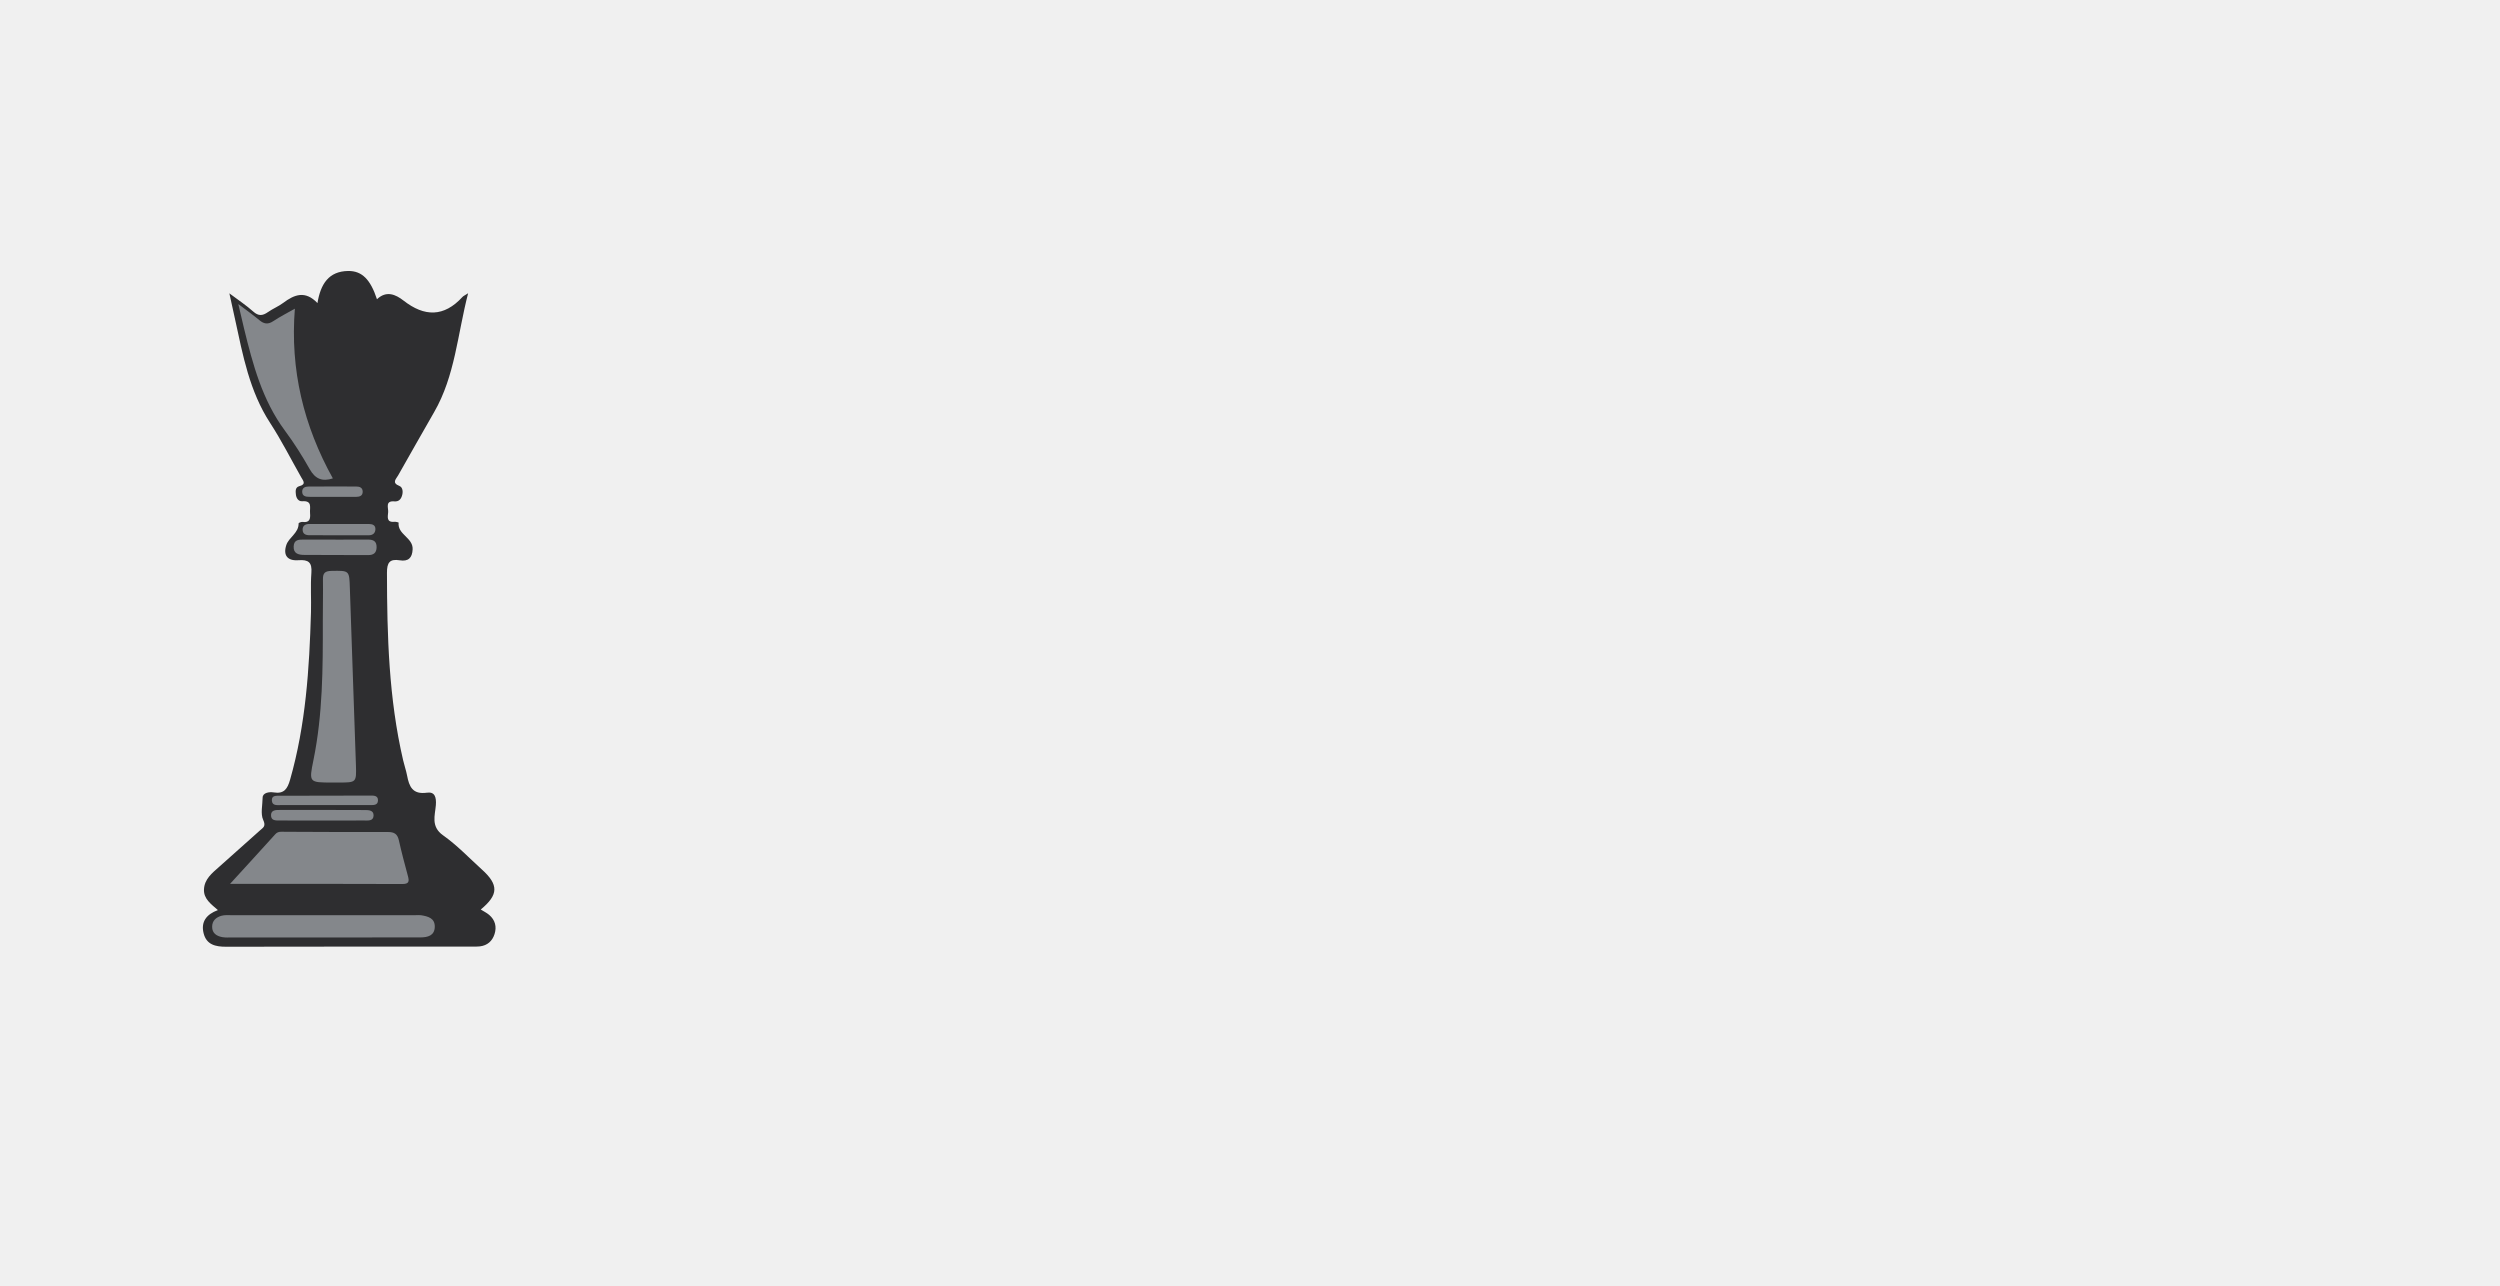
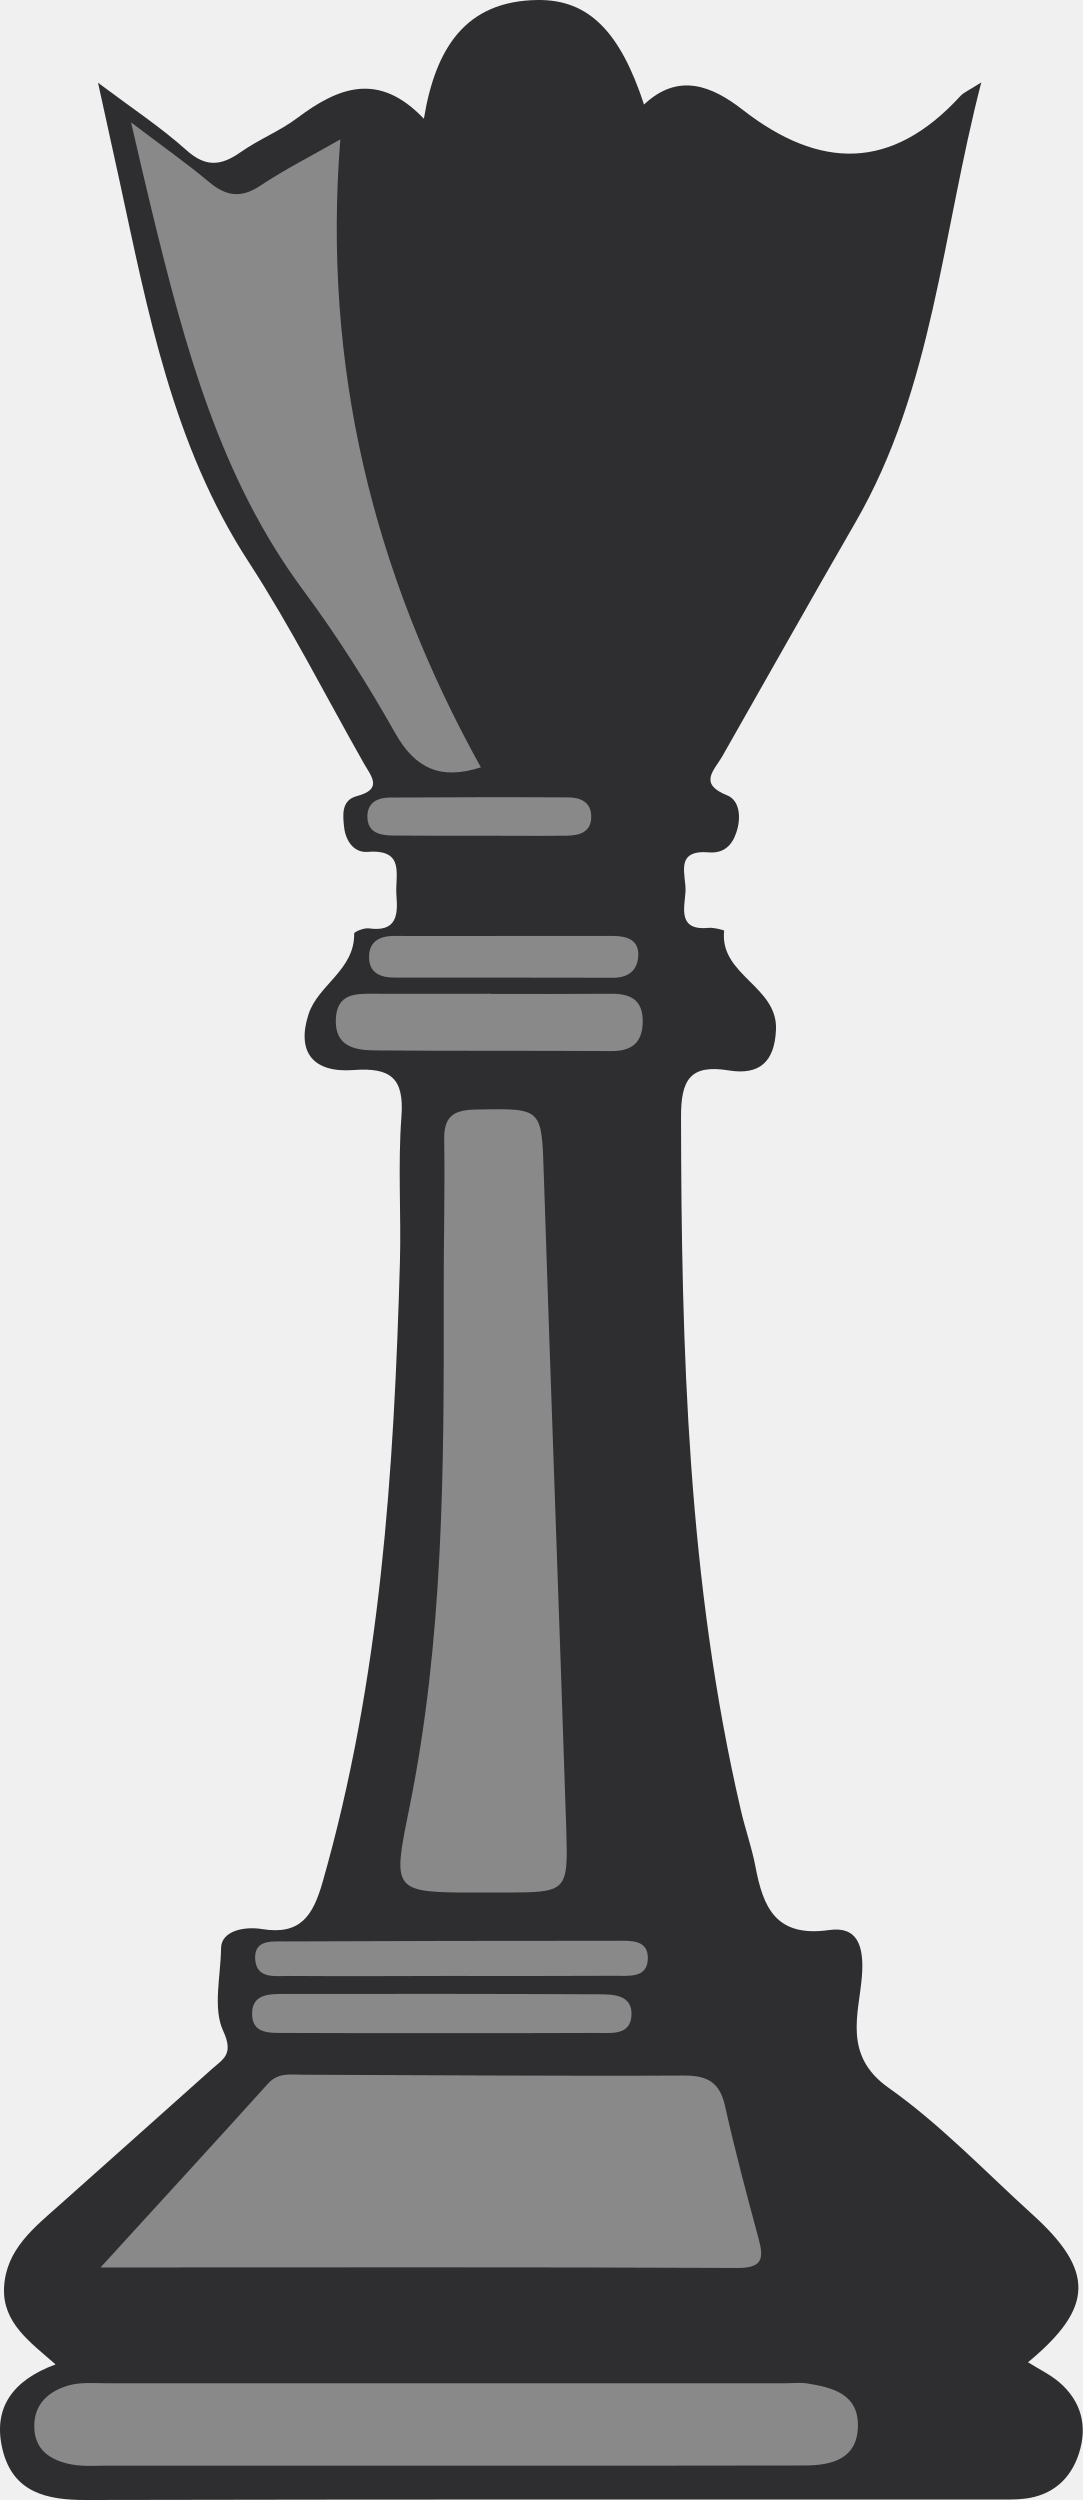
- <svg xmlns="http://www.w3.org/2000/svg" version="1.1" id="Layer_1" x="0px" y="0px" viewBox="0 0 560 288" style="enable-background:new 0 0 560 288;" xml:space="preserve">
-   <path style="fill:#2E2E30;" d="M107.69,203.73c0.64,0.41,1.33,0.73,1.89,1.21c1.34,1.15,1.73,2.66,1.19,4.32  c-0.5,1.55-1.61,2.53-3.28,2.73c-0.58,0.07-1.17,0.05-1.76,0.05c-18.35,0-36.71-0.01-55.06,0.03c-2.4,0.01-4.44-0.45-5.07-3.05  c-0.61-2.51,0.6-4.2,3.21-5.16c-1.54-1.35-3.21-2.51-3.12-4.63c0.1-2.33,1.83-3.66,3.39-5.05c3.06-2.73,6.13-5.46,9.19-8.2  c0.68-0.61,1.35-0.88,0.69-2.31c-0.64-1.37-0.15-3.33-0.13-5.01c0.01-1.07,1.44-1.33,2.47-1.16c2.32,0.38,3.09-0.78,3.68-2.85  c3.51-12.28,4.32-24.88,4.68-37.53c0.08-2.93-0.13-5.88,0.09-8.8c0.18-2.36-0.66-3-2.91-2.83c-2.44,0.18-3.46-1.09-2.71-3.39  c0.57-1.76,2.8-2.68,2.76-4.88c0-0.1,0.59-0.35,0.88-0.31c1.63,0.23,1.79-0.72,1.68-1.97c-0.11-1.2,0.59-2.84-1.75-2.66  c-0.84,0.06-1.33-0.68-1.42-1.5c-0.08-0.73-0.18-1.63,0.78-1.88c1.59-0.42,0.86-1.2,0.41-1.99c-2.31-4.07-4.43-8.28-6.98-12.2  c-4.6-7.08-6.09-15.14-7.83-23.16c-0.39-1.78-0.78-3.55-1.28-5.84c2.07,1.55,3.81,2.7,5.35,4.08c1.18,1.06,2.11,0.95,3.29,0.12  c1.09-0.77,2.37-1.27,3.43-2.07c2.47-1.85,4.91-2.84,7.66,0.05c0.7-4.26,2.51-7.14,6.9-7.19c3.08-0.03,4.98,1.91,6.43,6.33  c2.1-1.99,4.16-1.09,5.95,0.3c4.69,3.66,9.05,3.72,13.2-0.81c0.21-0.23,0.54-0.36,1.27-0.83c-2.39,9.23-2.92,18.5-7.61,26.62  c-2.72,4.71-5.38,9.46-8.07,14.18c-0.49,0.86-1.48,1.66,0.3,2.37c0.76,0.31,0.85,1.36,0.55,2.24c-0.27,0.82-0.79,1.28-1.67,1.21  c-2.14-0.18-1.34,1.43-1.41,2.4c-0.07,0.99-0.47,2.36,1.41,2.17c0.31-0.03,0.93,0.14,0.93,0.17c-0.29,2.7,3.25,3.36,3.14,5.99  c-0.08,1.95-1,2.78-2.87,2.47c-2.3-0.37-2.89,0.53-2.88,2.82c0.02,14.09,0.41,28.15,3.62,41.96c0.26,1.14,0.66,2.25,0.88,3.4  c0.47,2.5,1.23,4.33,4.47,3.87c1.7-0.24,2.13,0.93,1.98,2.82c-0.18,2.24-1.16,4.76,1.6,6.72c3.13,2.21,5.82,5.04,8.67,7.63  C111.75,198.19,111.69,200.42,107.69,203.73z" />
-   <g>
-     <path style="fill:#84878B;" d="M90.1,198.02c1.56,0.01,1.59-0.62,1.27-1.8c-0.72-2.66-1.43-5.33-2.03-8.02   c-0.32-1.4-1.03-1.83-2.45-1.83c-7.7,0.04-15.41-0.03-23.11-0.05c-0.73,0-1.48-0.15-2.1,0.53c-3.23,3.58-6.5,7.14-10.15,11.14   C64.82,197.99,77.46,197.96,90.1,198.02z" />
-     <path style="fill:#84878B;" d="M74.45,175.29c0.5,0,1,0,1.51,0c3.84-0.01,3.89-0.01,3.77-3.87c-0.43-13.21-0.93-26.41-1.36-39.62   c-0.13-4.06-0.08-3.99-4.13-3.92c-1.42,0.03-1.93,0.47-1.9,1.88c0.05,3.18-0.04,6.36-0.03,9.54c0.02,10.37-0.01,20.74-2.1,30.97   C69.19,175.28,69.21,175.29,74.45,175.29z" />
-     <path style="fill:#84878B;" d="M63.82,96.46c2.04,2.75,3.88,5.66,5.56,8.64c1.23,2.18,2.79,2.83,5.18,2.06   c-6.53-11.77-9.6-24.29-8.51-38.02c-1.71,0.98-3.34,1.8-4.84,2.8c-1.19,0.79-2.08,0.64-3.12-0.23c-1.32-1.11-2.74-2.1-4.71-3.6   c0.54,2.31,0.9,3.9,1.29,5.49C56.64,81.65,58.75,89.63,63.82,96.46z" />
-     <path style="fill:#84878B;" d="M94.31,205.01c-0.41-0.06-0.84-0.01-1.25-0.01c-13.73,0-27.46,0-41.2,0c-0.75,0-1.54-0.07-2.25,0.13   c-1.19,0.34-2.1,1.1-2.09,2.48c0,1.43,0.99,2.06,2.22,2.3c0.73,0.14,1.5,0.08,2.25,0.08c6.78,0,13.56,0,20.35,0   c7.28,0,14.57,0.01,21.85-0.01c1.6-0.01,3.16-0.38,3.2-2.37C97.43,205.65,95.86,205.26,94.31,205.01z" />
-     <path style="fill:#84878B;" d="M82.44,120.87c-2.43,0.02-4.85,0.01-7.28,0.01c0,0,0-0.01,0-0.01c-2.34,0-4.69,0.01-7.03,0   c-1.14-0.01-2.28-0.04-2.35,1.52c-0.08,1.67,1.14,1.9,2.36,1.91c4.77,0.04,9.54,0.01,14.31,0.04c1.23,0.01,1.89-0.49,1.91-1.76   C84.38,121.24,83.63,120.86,82.44,120.87z" />
-     <path style="fill:#84878B;" d="M62.61,181.43c-0.85,0-1.87,0.01-1.9,1.13c-0.04,1.34,1.11,1.22,2.01,1.23   c3.09,0.02,6.18,0.01,9.27,0.01c3.17,0,6.35,0.01,9.52-0.01c0.89-0.01,2.1,0.2,2.17-1.07c0.06-1.26-1.12-1.27-2.03-1.27   C75.31,181.42,68.96,181.42,62.61,181.43z" />
-     <path style="fill:#84878B;" d="M82.8,178.21c-6.7,0-13.4,0.01-20.1,0.04c-0.81,0-1.91-0.12-1.8,1.12c0.1,1.15,1.18,0.97,1.99,0.97   c3.18,0.02,6.37,0.01,9.55,0c3.43,0,6.87,0.01,10.3-0.01c0.81,0,1.9,0.14,1.93-1.03C84.7,178.12,83.62,178.21,82.8,178.21z" />
-     <path style="fill:#84878B;" d="M69.29,117.37c-0.88,0-1.51,0.36-1.5,1.28c0,0.94,0.66,1.24,1.53,1.24c4.42,0,8.85,0,13.27,0.01   c0.92,0,1.46-0.47,1.5-1.32c0.05-0.98-0.69-1.21-1.53-1.21c-2.17,0-4.34,0-6.51,0C73.8,117.37,71.55,117.38,69.29,117.37z" />
-     <path style="fill:#84878B;" d="M67.69,110.1c-0.02,1.03,0.77,1.18,1.55,1.19c1.75,0.02,3.5,0.01,5.25,0.01c1.75,0,3.5,0.02,5.25,0   c0.81-0.01,1.55-0.22,1.5-1.24c-0.04-0.85-0.72-1.08-1.42-1.08c-3.58-0.02-7.17-0.01-10.75,0.01   C68.37,108.99,67.71,109.24,67.69,110.1z" />
+ <svg xmlns="http://www.w3.org/2000/svg" version="1.1" id="Layer_1" x="0px" y="0px" viewBox="0 0 65.56 151.37" xml:space="preserve" width="65.56" height="151.37">
+   <defs id="defs4607" />
+   <path style="fill:#2e2e30" d="m 62.245,143.03 c 0.64,0.41 1.33,0.73 1.89,1.21 1.34,1.15 1.73,2.66 1.19,4.32 -0.5,1.55 -1.61,2.53 -3.28,2.73 -0.58,0.07 -1.17,0.05 -1.76,0.05 -18.35,0 -36.71,-0.01 -55.06,0.03 -2.4,0.01 -4.44,-0.45 -5.07,-3.05 -0.61,-2.51 0.6,-4.2 3.21,-5.16 -1.54,-1.35 -3.21,-2.51 -3.12,-4.63 0.1,-2.33 1.83,-3.66 3.39,-5.05 3.06,-2.73 6.13,-5.46 9.19,-8.2 0.68,-0.61 1.35,-0.88 0.69,-2.31 -0.64,-1.37 -0.15,-3.33 -0.13,-5.01 0.01,-1.07 1.44,-1.33 2.47,-1.16 2.32,0.38 3.09,-0.78 3.68,-2.85 3.51,-12.28 4.32,-24.88 4.68,-37.53 0.08,-2.93 -0.13,-5.88 0.09,-8.8 0.18,-2.36 -0.66,-3 -2.91,-2.83 -2.44,0.18 -3.46,-1.09 -2.71,-3.39 0.57,-1.76 2.8,-2.68 2.76,-4.88 0,-0.1 0.59,-0.35 0.88,-0.31 1.63,0.23 1.79,-0.72 1.68,-1.97 -0.11,-1.2 0.59,-2.84 -1.75,-2.66 -0.84,0.06 -1.33,-0.68 -1.42,-1.5 -0.08,-0.73 -0.18,-1.63 0.78,-1.88 1.59,-0.42 0.86,-1.2 0.41,-1.99 -2.31,-4.07 -4.43,-8.28 -6.98,-12.2 -4.6,-7.08 -6.09,-15.14 -7.83,-23.16 -0.39,-1.78 -0.78,-3.55 -1.28,-5.84 2.07,1.55 3.81,2.7 5.35,4.08 1.18,1.06 2.11,0.95 3.29,0.12 1.09,-0.77 2.37,-1.27 3.43,-2.07 2.47,-1.85 4.91,-2.84 7.66,0.05 0.7,-4.26 2.51,-7.14 6.9,-7.19 3.08,-0.03 4.98,1.91 6.43,6.33 2.1,-1.99 4.16,-1.09 5.95,0.3 4.69,3.66 9.05,3.72 13.2,-0.81 0.21,-0.23 0.54,-0.36 1.27,-0.83 -2.39,9.23 -2.92,18.5 -7.61,26.62 -2.72,4.71 -5.38,9.46 -8.07,14.18 -0.49,0.86 -1.48,1.66 0.3,2.37 0.76,0.31 0.85,1.36 0.55,2.24 -0.27,0.82 -0.79,1.28 -1.67,1.21 -2.14,-0.18 -1.34,1.43 -1.41,2.4 -0.07,0.99 -0.47,2.36 1.41,2.17 0.31,-0.03 0.93,0.14 0.93,0.17 -0.29,2.7 3.25,3.36 3.14,5.99 -0.08,1.95 -1,2.78 -2.87,2.47 -2.3,-0.37 -2.89,0.53 -2.88,2.82 0.02,14.09 0.41,28.15 3.62,41.96 0.26,1.14 0.66,2.25 0.88,3.4 0.47,2.5 1.23,4.33 4.47,3.87 1.7,-0.24 2.13,0.93 1.98,2.82 -0.18,2.24 -1.16,4.76 1.6,6.72 3.13,2.21 5.82,5.04 8.67,7.63 3.85,3.46 3.79,5.69 -0.21,9 z" id="path4582" />
+   <g id="g4602" transform="translate(-45.44463,-60.69966)">
+     <path style="opacity:0.436;fill:#ffffff;fill-opacity:1" d="m 90.1,198.02 c 1.56,0.01 1.59,-0.62 1.27,-1.8 -0.72,-2.66 -1.43,-5.33 -2.03,-8.02 -0.32,-1.4 -1.03,-1.83 -2.45,-1.83 -7.7,0.04 -15.41,-0.03 -23.11,-0.05 -0.73,0 -1.48,-0.15 -2.1,0.53 -3.23,3.58 -6.5,7.14 -10.15,11.14 13.29,0 25.93,-0.03 38.57,0.03 z" id="path4584" />
+     <path style="opacity:0.436;fill:#ffffff;fill-opacity:1" d="m 74.45,175.29 c 0.5,0 1,0 1.51,0 3.84,-0.01 3.89,-0.01 3.77,-3.87 -0.43,-13.21 -0.93,-26.41 -1.36,-39.62 -0.13,-4.06 -0.08,-3.99 -4.13,-3.92 -1.42,0.03 -1.93,0.47 -1.9,1.88 0.05,3.18 -0.04,6.36 -0.03,9.54 0.02,10.37 -0.01,20.74 -2.1,30.97 -1.02,5.01 -1,5.02 4.24,5.02 z" id="path4586" />
+     <path style="opacity:0.436;fill:#ffffff;fill-opacity:1" d="m 63.82,96.46 c 2.04,2.75 3.88,5.66 5.56,8.64 1.23,2.18 2.79,2.83 5.18,2.06 -6.53,-11.77 -9.6,-24.29 -8.51,-38.02 -1.71,0.98 -3.34,1.8 -4.84,2.8 -1.19,0.79 -2.08,0.64 -3.12,-0.23 -1.32,-1.11 -2.74,-2.1 -4.71,-3.6 0.54,2.31 0.9,3.9 1.29,5.49 1.97,8.05 4.08,16.03 9.15,22.86 z" id="path4588" />
+     <path style="opacity:0.436;fill:#ffffff;fill-opacity:1" d="M 94.31,205.01 C 93.9,204.95 93.47,205 93.06,205 c -13.73,0 -27.46,0 -41.2,0 -0.75,0 -1.54,-0.07 -2.25,0.13 -1.19,0.34 -2.1,1.1 -2.09,2.48 0,1.43 0.99,2.06 2.22,2.3 0.73,0.14 1.5,0.08 2.25,0.08 6.78,0 13.56,0 20.35,0 7.28,0 14.57,0.01 21.85,-0.01 1.6,-0.01 3.16,-0.38 3.2,-2.37 0.04,-1.96 -1.53,-2.35 -3.08,-2.6 z" id="path4590" />
+     <path style="opacity:0.436;fill:#ffffff;fill-opacity:1" d="m 82.44,120.87 c -2.43,0.02 -4.85,0.01 -7.28,0.01 0,0 0,-0.01 0,-0.01 -2.34,0 -4.69,0.01 -7.03,0 -1.14,-0.01 -2.28,-0.04 -2.35,1.52 -0.08,1.67 1.14,1.9 2.36,1.91 4.77,0.04 9.54,0.01 14.31,0.04 1.23,0.01 1.89,-0.49 1.91,-1.76 0.02,-1.34 -0.73,-1.72 -1.92,-1.71 z" id="path4592" />
+     <path style="opacity:0.436;fill:#ffffff;fill-opacity:1" d="m 62.61,181.43 c -0.85,0 -1.87,0.01 -1.9,1.13 -0.04,1.34 1.11,1.22 2.01,1.23 3.09,0.02 6.18,0.01 9.27,0.01 3.17,0 6.35,0.01 9.52,-0.01 0.89,-0.01 2.1,0.2 2.17,-1.07 0.06,-1.26 -1.12,-1.27 -2.03,-1.27 -6.34,-0.03 -12.69,-0.03 -19.04,-0.02 z" id="path4594" />
+     <path style="opacity:0.436;fill:#ffffff;fill-opacity:1" d="m 82.8,178.21 c -6.7,0 -13.4,0.01 -20.1,0.04 -0.81,0 -1.91,-0.12 -1.8,1.12 0.1,1.15 1.18,0.97 1.99,0.97 3.18,0.02 6.37,0.01 9.55,0 3.43,0 6.87,0.01 10.3,-0.01 0.81,0 1.9,0.14 1.93,-1.03 0.03,-1.18 -1.05,-1.09 -1.87,-1.09 z" id="path4596" />
+     <path style="opacity:0.436;fill:#ffffff;fill-opacity:1" d="m 69.29,117.37 c -0.88,0 -1.51,0.36 -1.5,1.28 0,0.94 0.66,1.24 1.53,1.24 4.42,0 8.85,0 13.27,0.01 0.92,0 1.46,-0.47 1.5,-1.32 0.05,-0.98 -0.69,-1.21 -1.53,-1.21 -2.17,0 -4.34,0 -6.51,0 -2.25,0 -4.5,0.01 -6.76,0 z" id="path4598" />
+     <path style="opacity:0.436;fill:#ffffff;fill-opacity:1" d="m 67.69,110.1 c -0.02,1.03 0.77,1.18 1.55,1.19 1.75,0.02 3.5,0.01 5.25,0.01 1.75,0 3.5,0.02 5.25,0 0.81,-0.01 1.55,-0.22 1.5,-1.24 -0.04,-0.85 -0.72,-1.08 -1.42,-1.08 -3.58,-0.02 -7.17,-0.01 -10.75,0.01 -0.7,0 -1.36,0.25 -1.38,1.11 z" id="path4600" />
  </g>
</svg>
